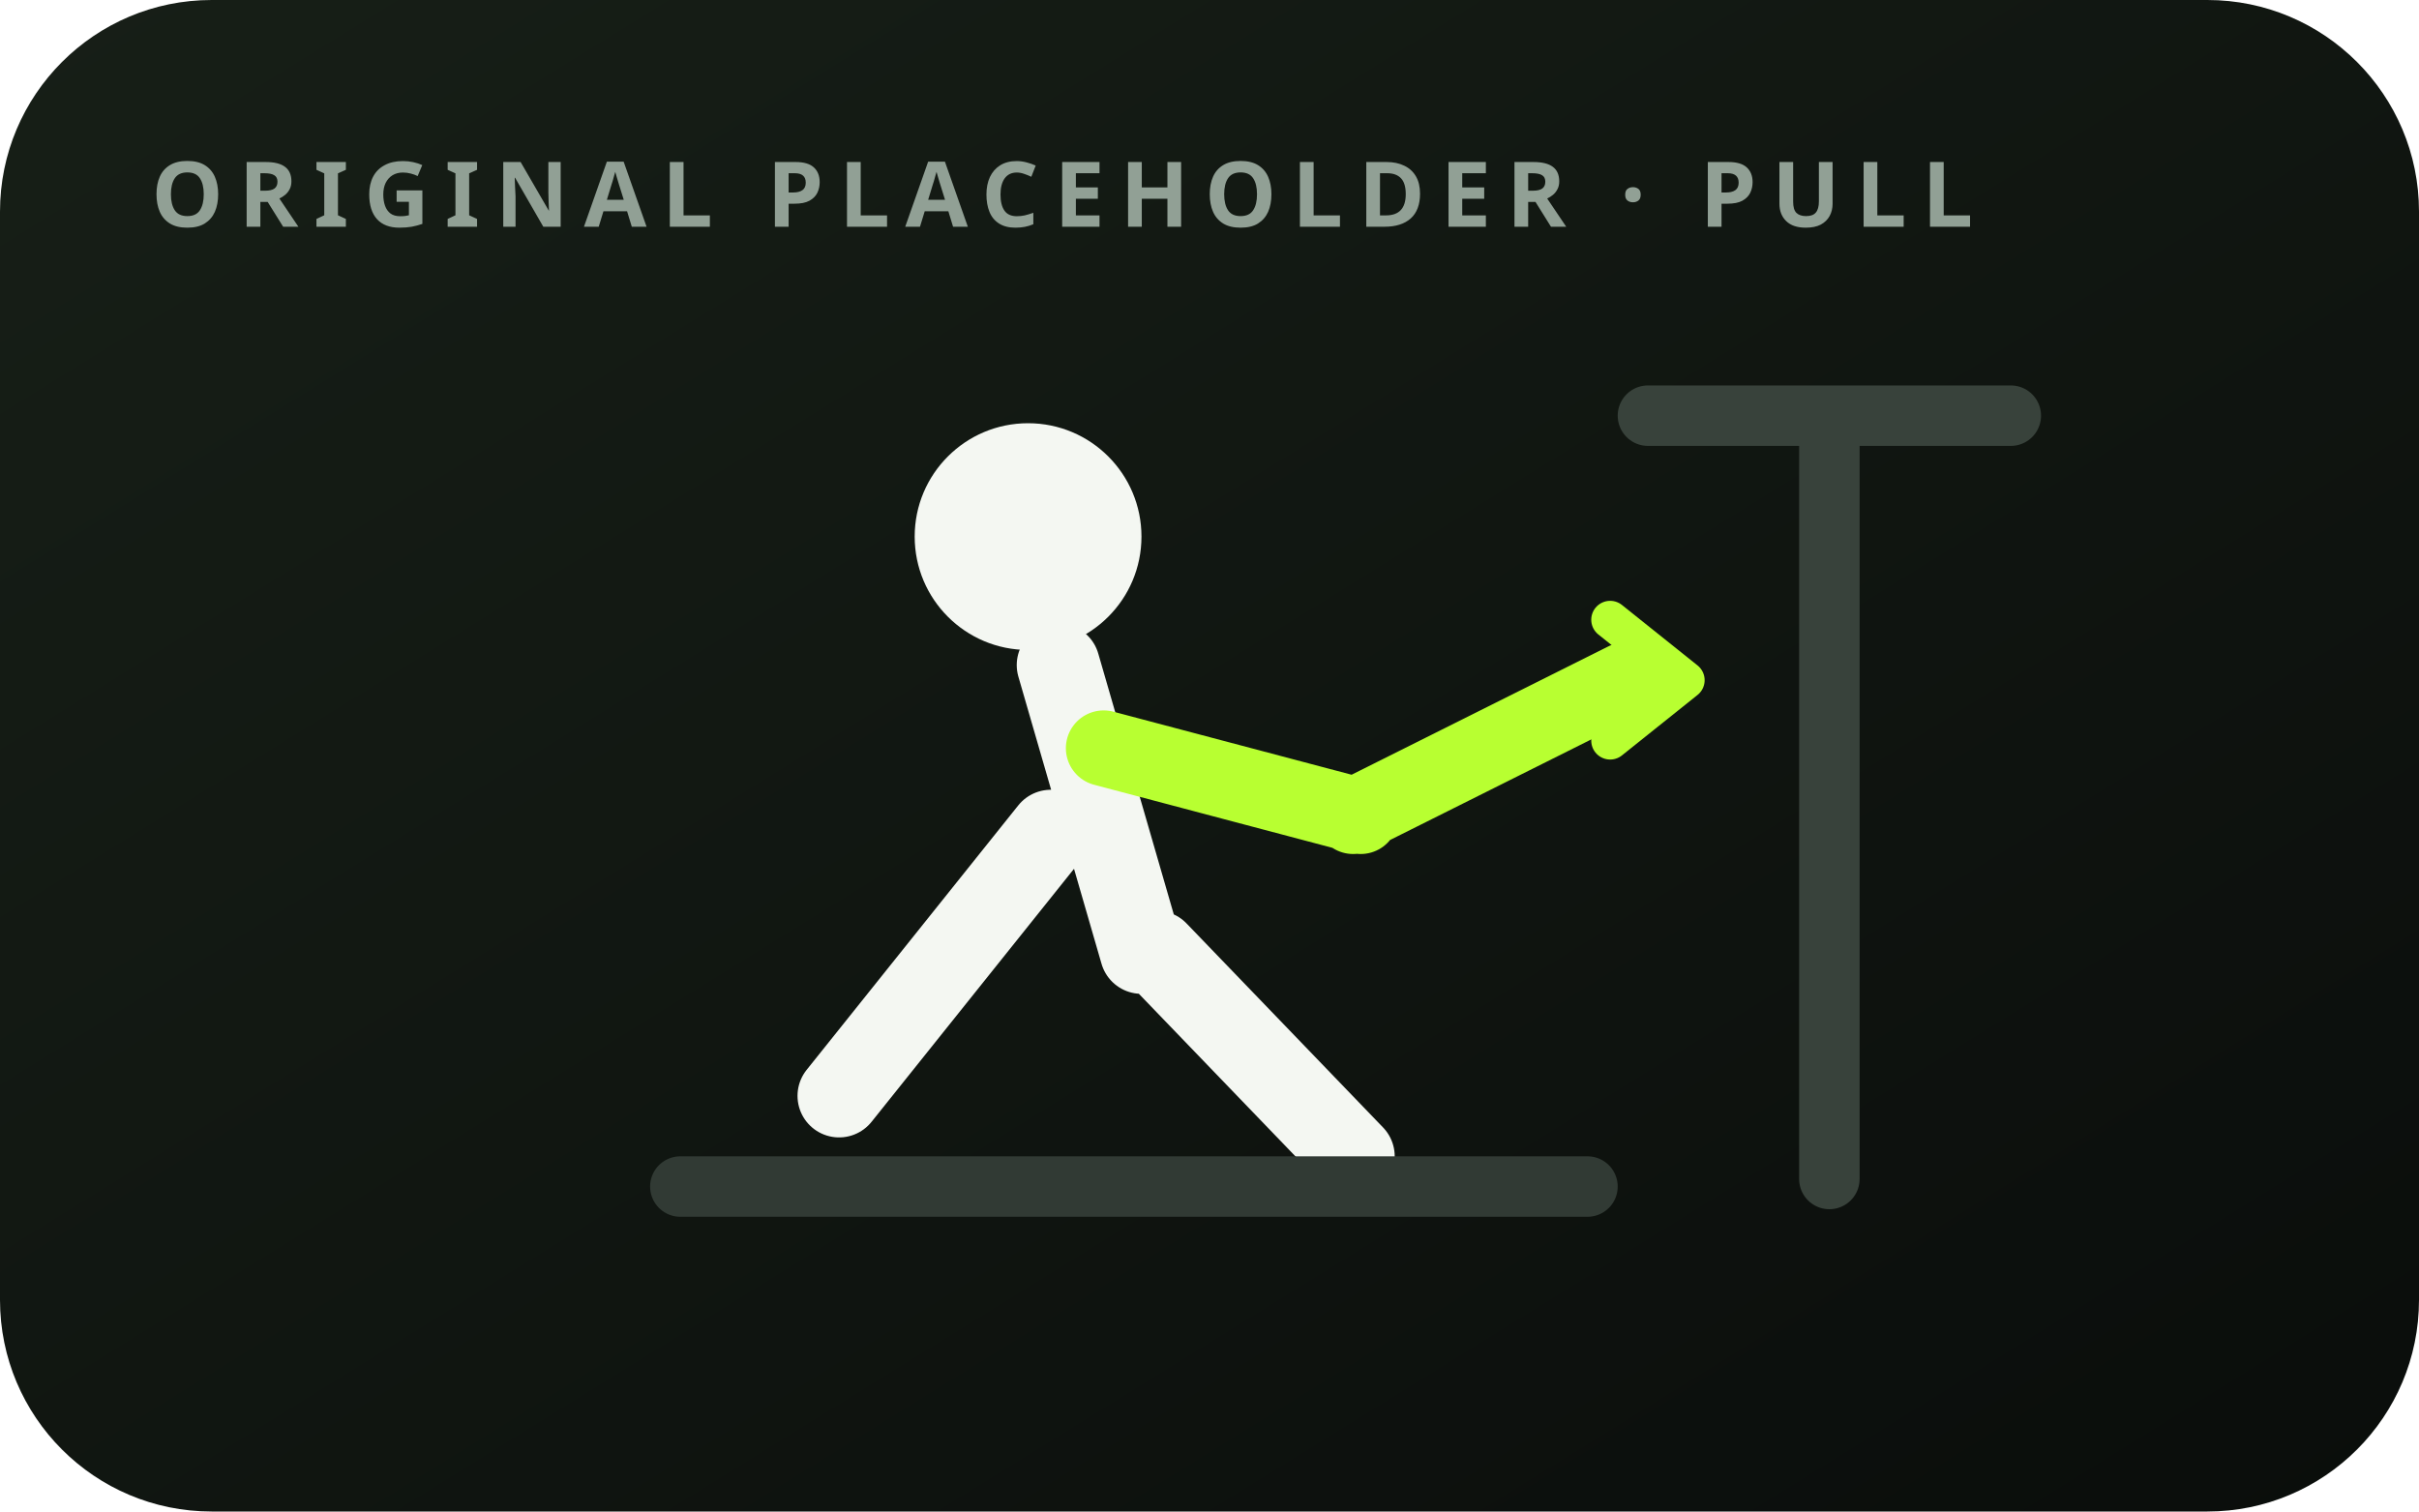
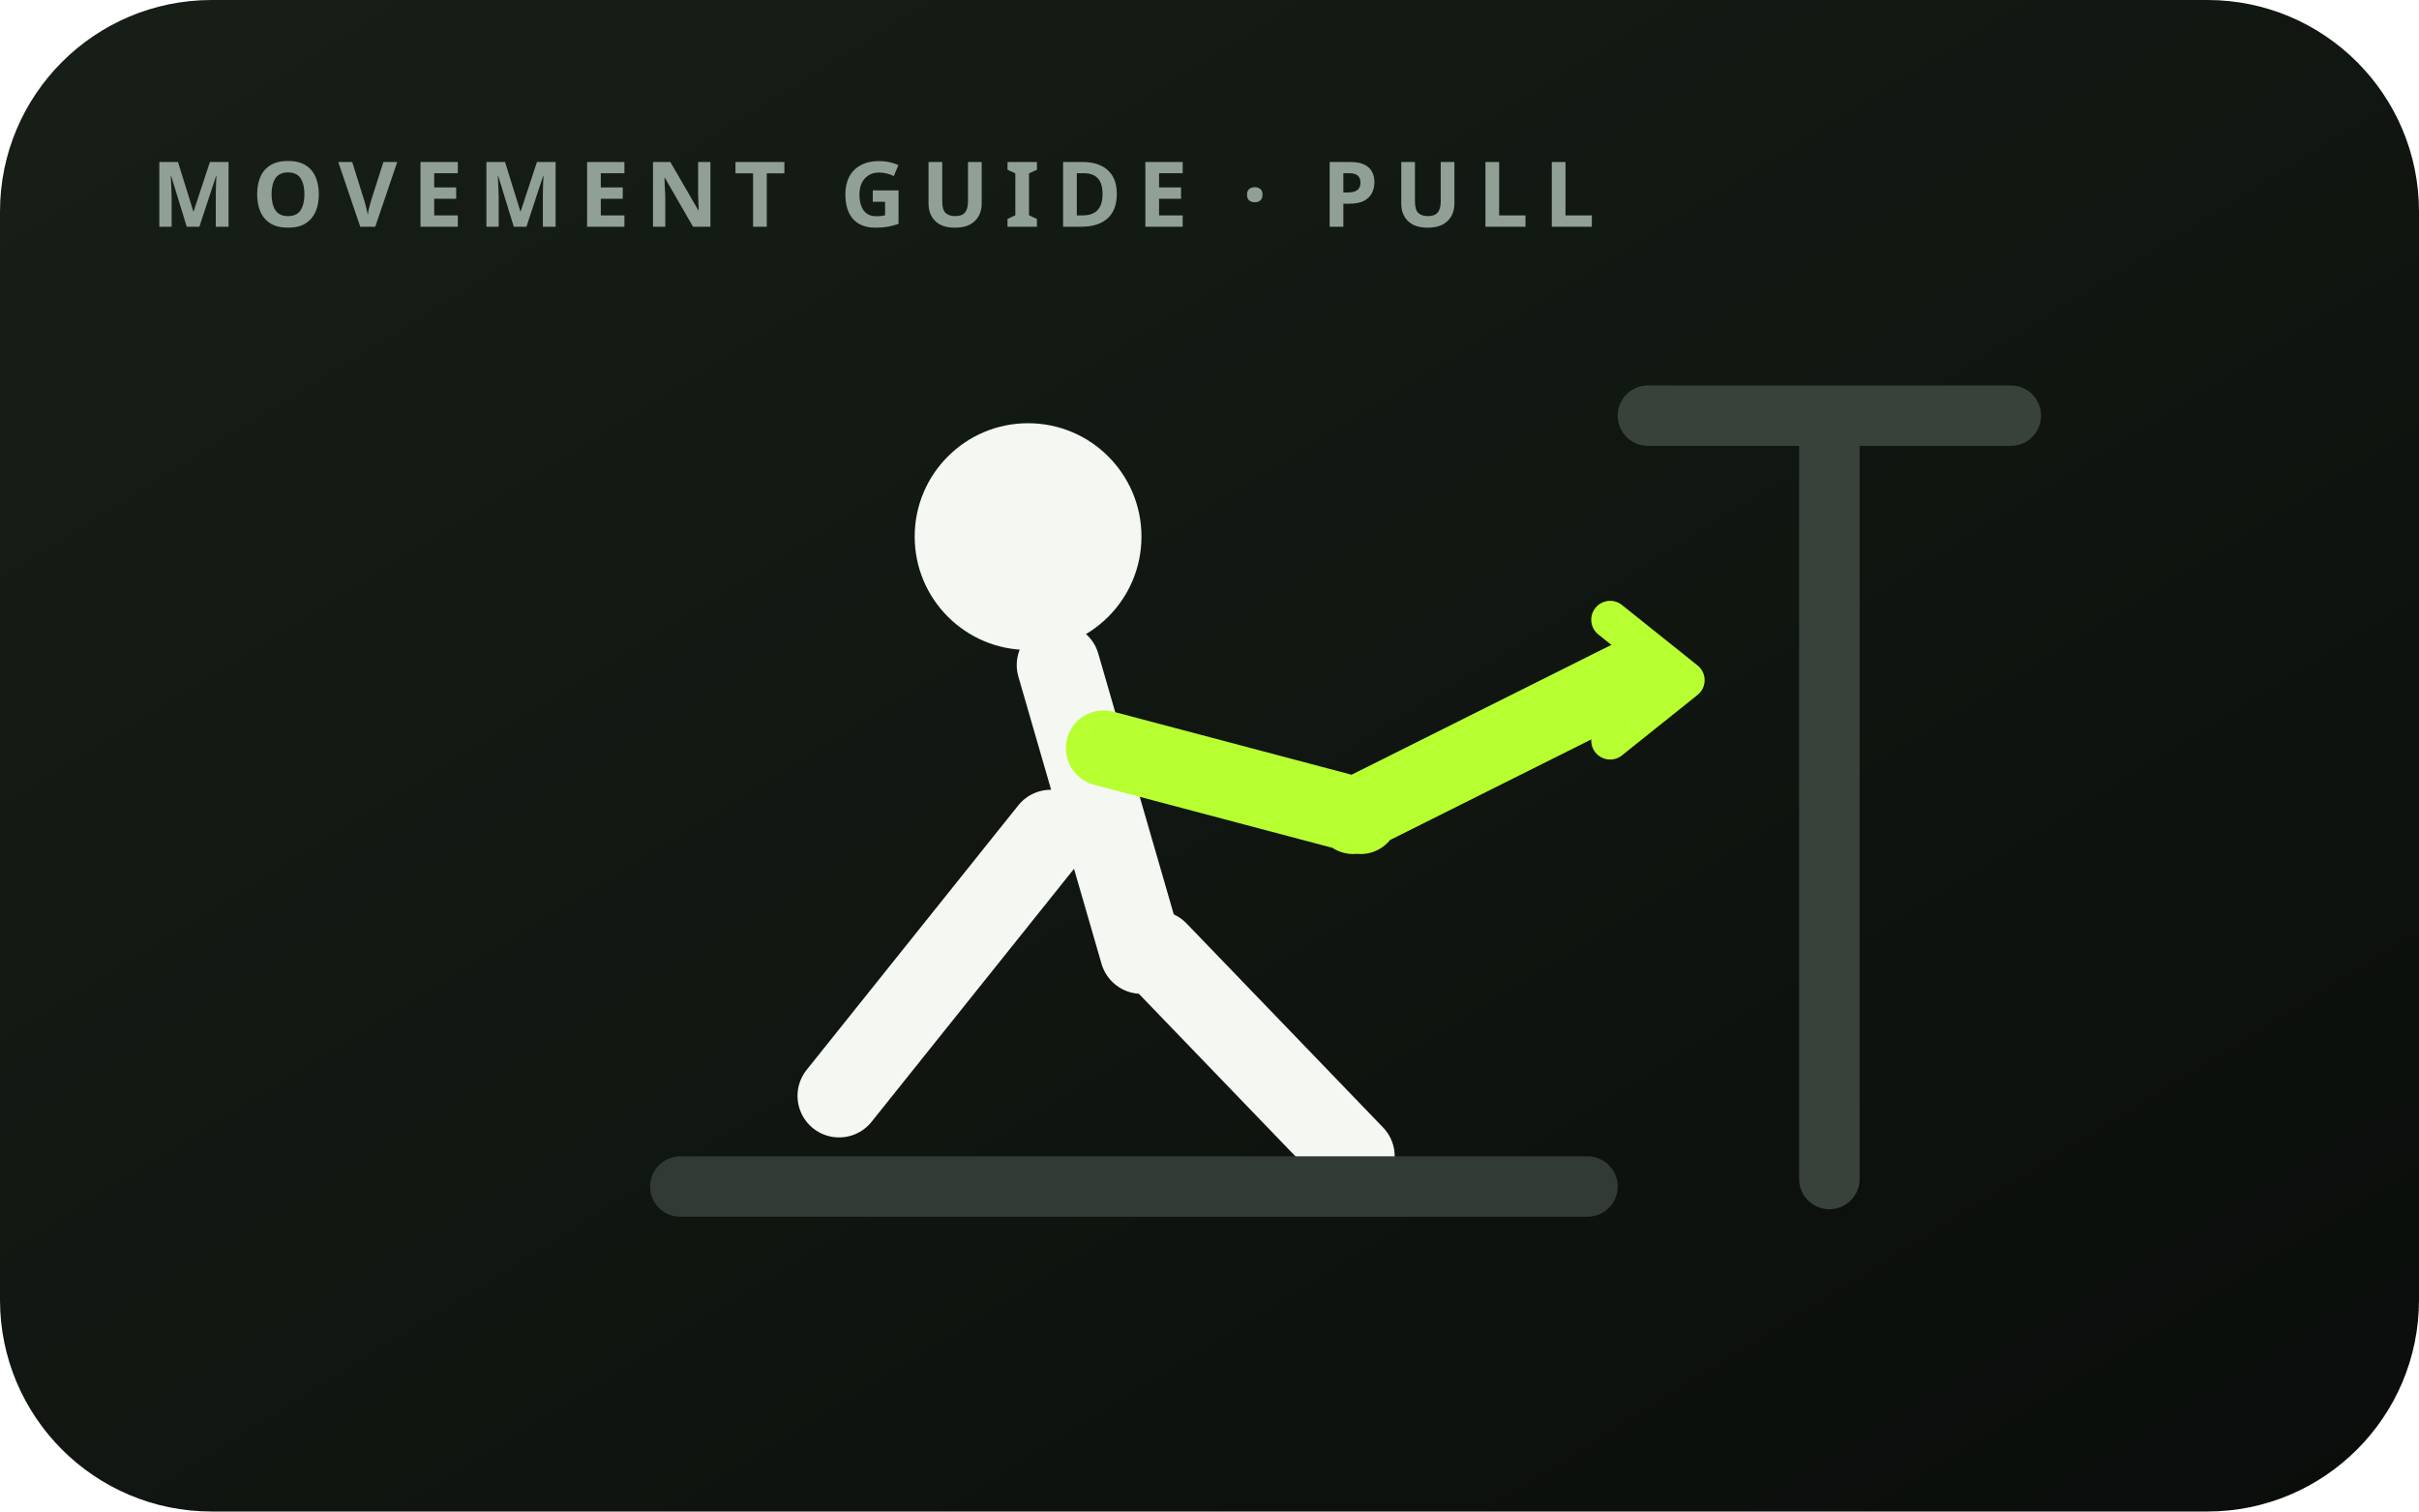
<svg xmlns="http://www.w3.org/2000/svg" viewBox="0 0 320 200" role="img" aria-labelledby="title desc">
  <defs>
    <linearGradient id="bg" x2="1" y2="1">
      <stop stop-color="#171f17" />
      <stop offset="1" stop-color="#0a0d0b" />
    </linearGradient>
  </defs>
  <rect width="320" height="200" rx="28" fill="url(#bg)" />
  <path d="M242 55v101M218 55h48" stroke="#38423b" stroke-width="8" stroke-linecap="round" />
  <circle cx="136" cy="71" r="15" fill="#f4f7f2" />
  <path d="M140 88 151 126m-12-16-28 35m42-19 26 27" fill="none" stroke="#f4f7f2" stroke-width="11" stroke-linecap="round" />
  <path d="M146 99 180 108m-1 0 36-18" fill="none" stroke="#b8ff31" stroke-width="10" stroke-linecap="round" />
  <path d="m213 82 10 8-10 8" fill="none" stroke="#b8ff31" stroke-width="5" stroke-linecap="round" stroke-linejoin="round" />
  <path d="M90 157h120" stroke="#313a34" stroke-width="8" stroke-linecap="round" />
-   <text x="20" y="30" fill="#91a095" font-family="system-ui,sans-serif" font-size="12" font-weight="700" letter-spacing="2">ORIGINAL PLACEHOLDER · PULL</text>
+   <text x="20" y="30" fill="#91a095" font-family="system-ui,sans-serif" font-size="12" font-weight="700" letter-spacing="2">MOVEMENT GUIDE · PULL</text>
</svg>
